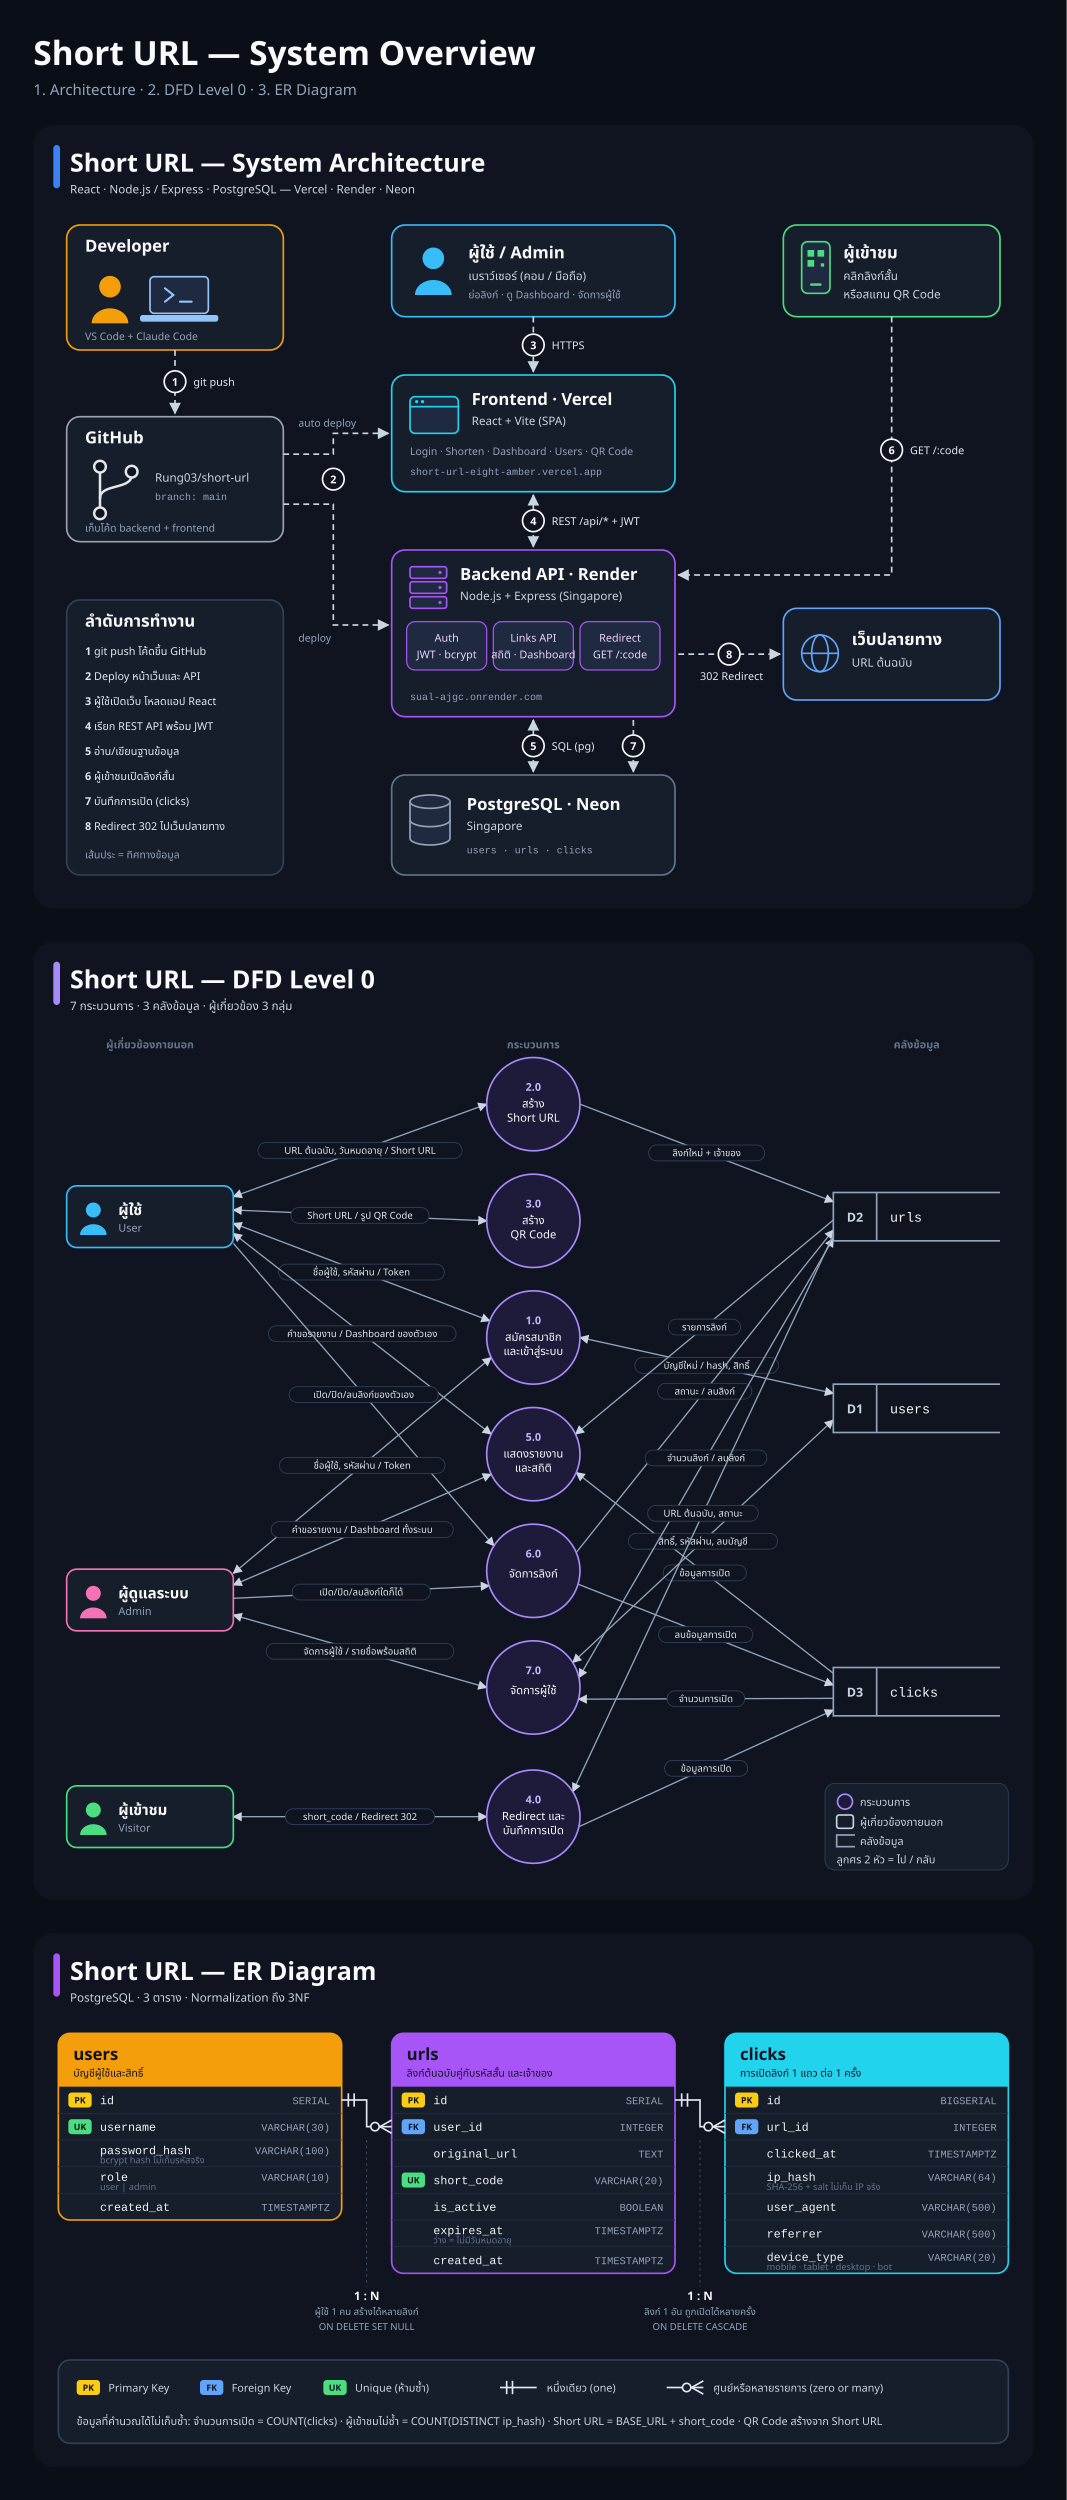
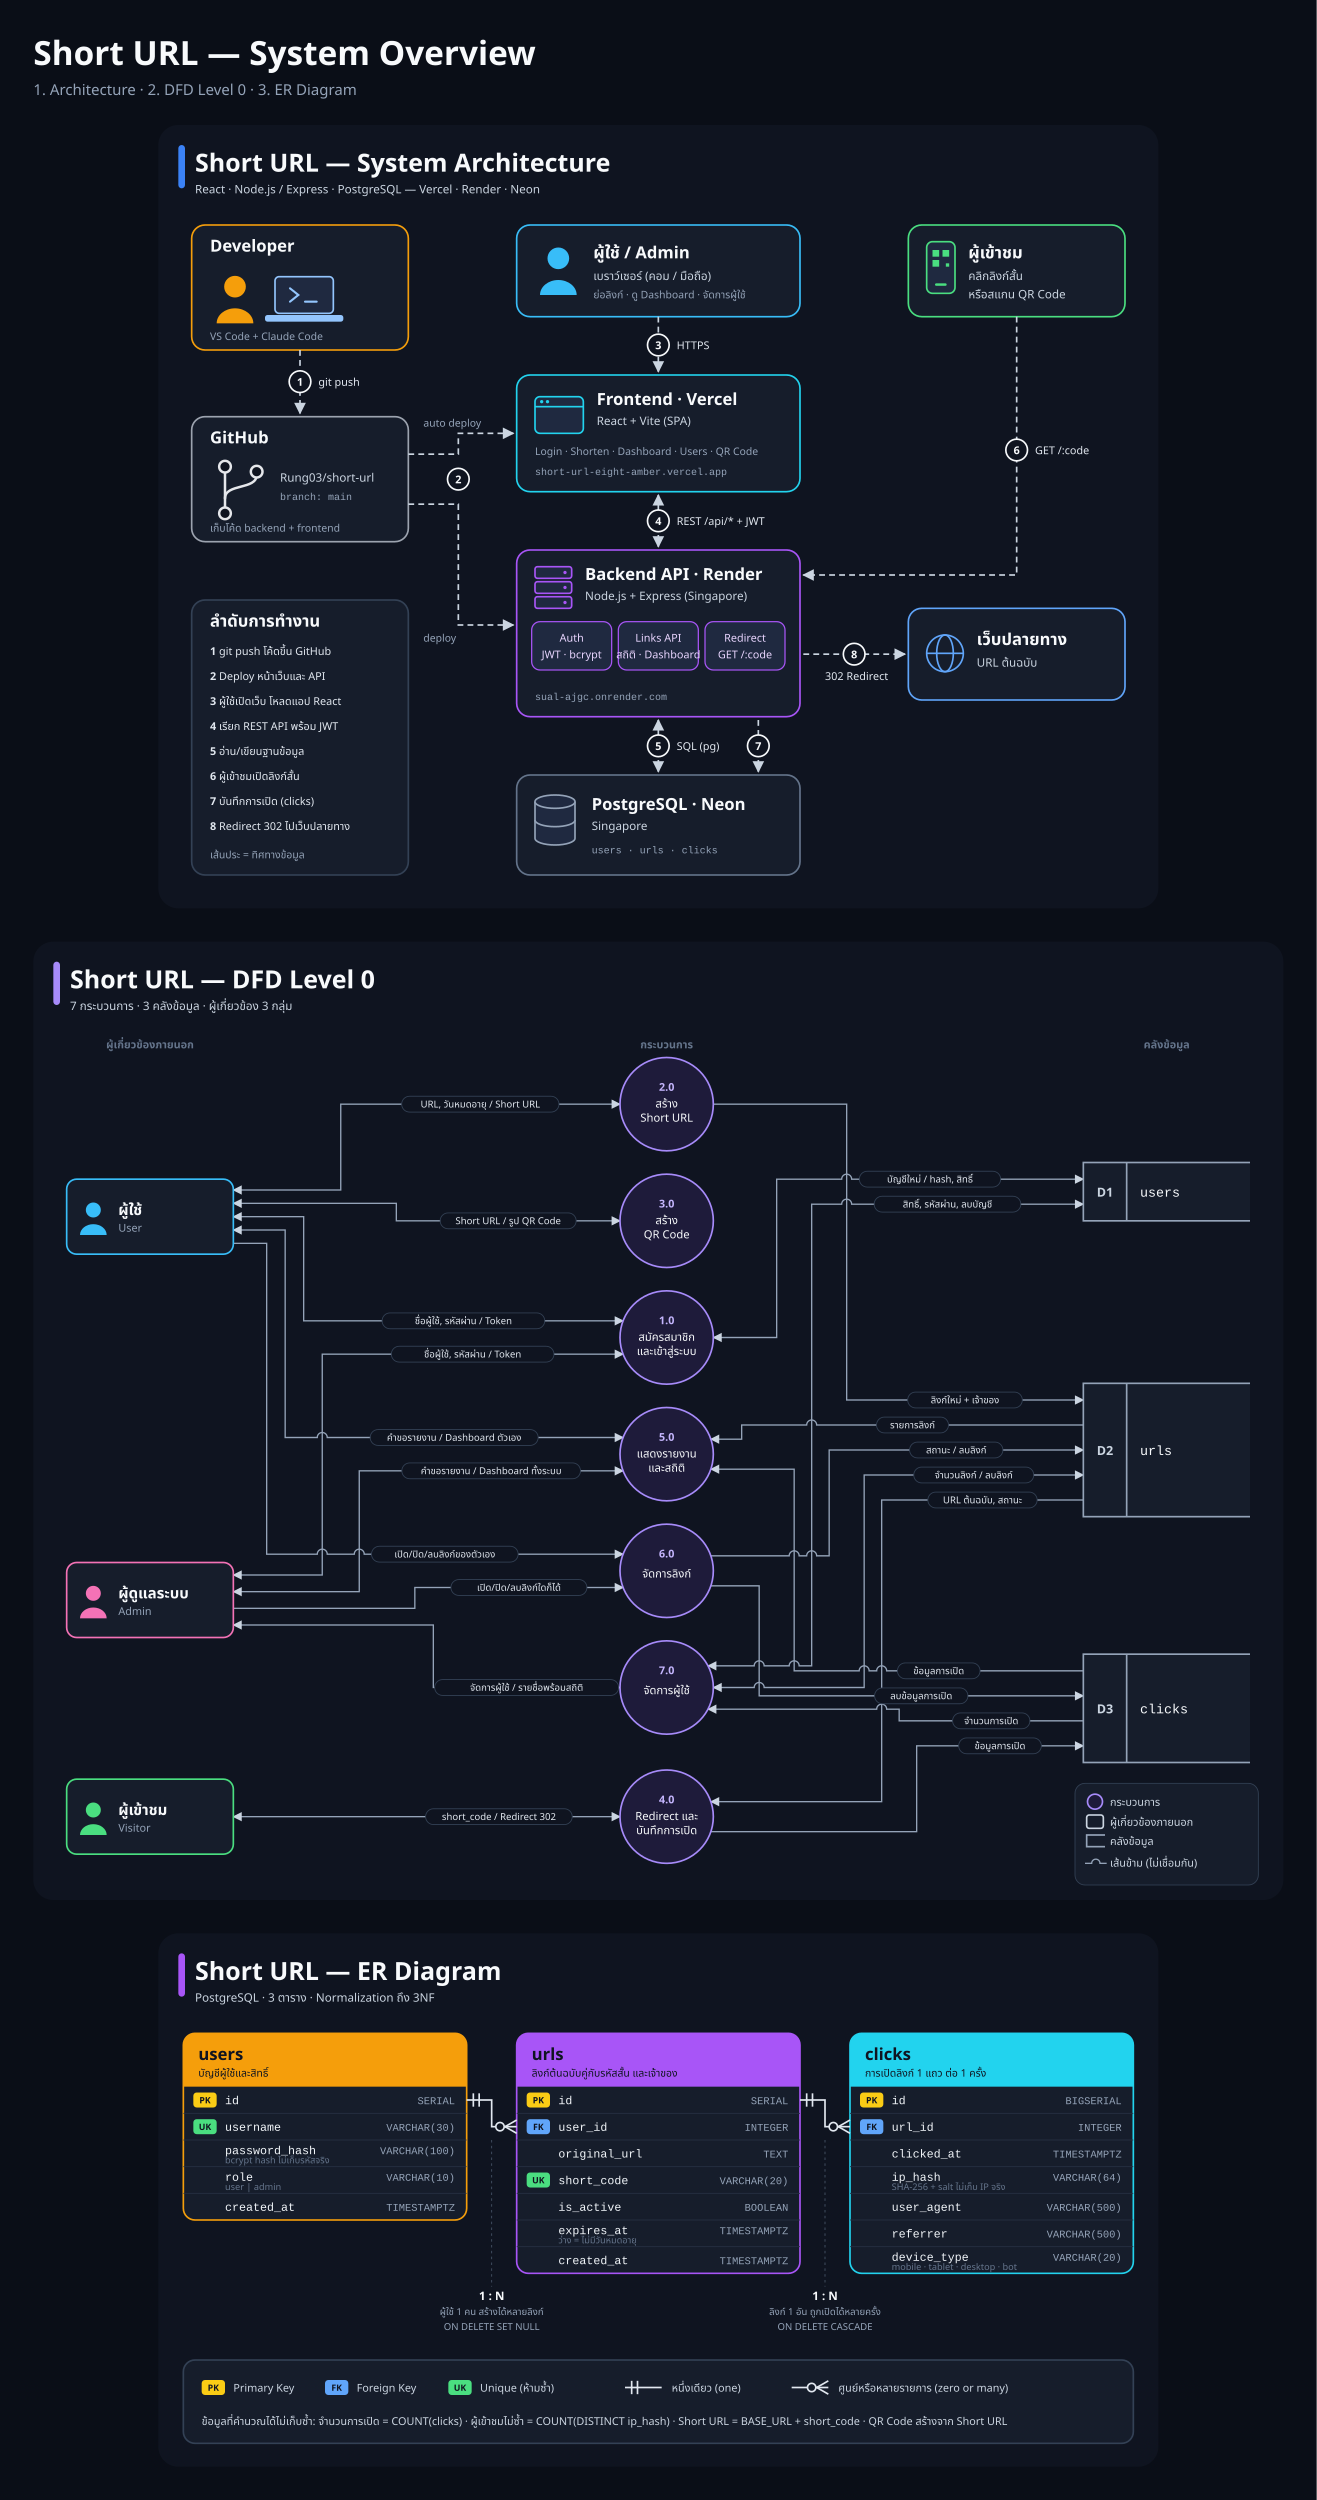
- <svg xmlns="http://www.w3.org/2000/svg" viewBox="0 0 1280 3000" width="1280" height="3000" font-family="'Segoe UI', 'Noto Sans Thai', 'Leelawadee UI', Tahoma, sans-serif">
-   <rect width="1280" height="3000" fill="#0a0e17" />
+ <svg xmlns="http://www.w3.org/2000/svg" viewBox="0 0 1580 3000" width="1580" height="3000" font-family="'Segoe UI', 'Noto Sans Thai', 'Leelawadee UI', Tahoma, sans-serif">
+   <rect width="1580" height="3000" fill="#0a0e17" />
  <text x="40" y="78" fill="#f8fafc" font-size="40" font-weight="800">Short URL — System Overview</text>
  <text x="40" y="114" fill="#94a3b8" font-size="18">1. Architecture  ·  2. DFD Level 0  ·  3. ER Diagram</text>
-   <svg x="40" y="150" width="1200" height="940" viewBox="0 0 1200 940">
+   <svg x="190" y="150" width="1200" height="940" viewBox="0 0 1200 940">
    <defs>
      <marker id="arrow" viewBox="0 0 10 10" refX="9" refY="5" markerWidth="7" markerHeight="7" orient="auto-start-reverse">
        <path d="M0 0 L10 5 L0 10 z" fill="#cbd5e1" />
      </marker>
      <style>
      .panel { fill: #161d2b; stroke-width: 2; }
      .title { fill: #f8fafc; font-size: 20px; font-weight: 700; }
      .sub { fill: #cbd5e1; font-size: 14px; }
      .small { fill: #94a3b8; font-size: 12.5px; }
      .mono { fill: #94a3b8; font-size: 12px; font-family: Consolas, 'Courier New', monospace; }
      .flow { fill: none; stroke: #cbd5e1; stroke-width: 2; stroke-dasharray: 7 5; marker-end: url(#arrow); }
      .both { marker-start: url(#arrow); }
      .badge circle { fill: #0f1420; stroke: #f8fafc; stroke-width: 2; }
      .badge text { fill: #f8fafc; font-size: 13px; font-weight: 700; text-anchor: middle; }
      .flowlabel { fill: #e2e8f0; font-size: 13px; }
      .chip { fill: #1f2940; stroke: #a855f7; stroke-width: 1.5; }
      .chiptext { fill: #e9d5ff; font-size: 13px; text-anchor: middle; }
    </style>
    </defs>
    <rect width="1200" height="940" rx="24" fill="#0f1420" />
    <rect x="24" y="24" width="8" height="52" rx="4" fill="#3b82f6" />
    <text x="44" y="56" fill="#f8fafc" font-size="30" font-weight="800">Short URL — System Architecture</text>
    <text x="44" y="82" class="sub">React · Node.js / Express · PostgreSQL  —  Vercel · Render · Neon</text>
    <rect class="panel" x="40" y="120" width="260" height="150" rx="16" stroke="#f59e0b" />
    <text x="62" y="152" class="title">Developer</text>
    <circle cx="92" cy="194" r="13" fill="#f59e0b" />
    <path d="M70 238 a22 18 0 0 1 44 0 z" fill="#f59e0b" />
    <rect x="140" y="182" width="70" height="44" rx="5" fill="#1f2940" stroke="#93c5fd" stroke-width="2" />
    <path d="M158 196 l10 8 l-10 8 M176 212 h14" stroke="#93c5fd" stroke-width="2.5" fill="none" stroke-linecap="round" />
    <rect x="128" y="228" width="94" height="8" rx="3" fill="#93c5fd" />
    <text x="62" y="258" class="small">VS Code + Claude Code</text>
    <rect class="panel" x="40" y="350" width="260" height="150" rx="16" stroke="#9ca3af" />
    <text x="62" y="382" class="title">GitHub</text>
    <g stroke="#e5e7eb" stroke-width="3" fill="none" stroke-linecap="round">
      <line x1="80" y1="412" x2="80" y2="462" />
      <path d="M80 448 C80 430 118 438 118 420" />
    </g>
    <circle cx="80" cy="410" r="7" fill="#0f1420" stroke="#e5e7eb" stroke-width="3" />
    <circle cx="80" cy="466" r="7" fill="#0f1420" stroke="#e5e7eb" stroke-width="3" />
    <circle cx="118" cy="416" r="7" fill="#0f1420" stroke="#e5e7eb" stroke-width="3" />
    <text x="146" y="428" class="sub">Rung03/short-url</text>
    <text x="146" y="450" class="mono">branch: main</text>
    <text x="62" y="488" class="small">เก็บโค้ด backend + frontend</text>
    <rect class="panel" x="430" y="120" width="340" height="110" rx="16" stroke="#38bdf8" />
    <circle cx="480" cy="160" r="13" fill="#38bdf8" />
    <path d="M458 204 a22 18 0 0 1 44 0 z" fill="#38bdf8" />
    <text x="522" y="160" class="title">ผู้ใช้ / Admin</text>
    <text x="522" y="186" class="sub">เบราว์เซอร์ (คอม / มือถือ)</text>
    <text x="522" y="208" class="small">ย่อลิงก์ · ดู Dashboard · จัดการผู้ใช้</text>
    <rect class="panel" x="430" y="300" width="340" height="140" rx="16" stroke="#22d3ee" />
    <rect x="452" y="326" width="58" height="44" rx="6" fill="#1f2940" stroke="#22d3ee" stroke-width="2" />
    <line x1="452" y1="338" x2="510" y2="338" stroke="#22d3ee" stroke-width="2" />
    <circle cx="460" cy="332" r="2" fill="#22d3ee" />
    <circle cx="467" cy="332" r="2" fill="#22d3ee" />
    <text x="526" y="336" class="title">Frontend · Vercel</text>
    <text x="526" y="360" class="sub">React + Vite (SPA)</text>
    <text x="452" y="396" class="small">Login · Shorten · Dashboard · Users · QR Code</text>
    <text x="452" y="420" class="mono">short-url-eight-amber.vercel.app</text>
    <rect class="panel" x="430" y="510" width="340" height="200" rx="16" stroke="#a855f7" />
    <g fill="#1f2940" stroke="#a855f7" stroke-width="2">
      <rect x="452" y="530" width="44" height="14" rx="3" />
      <rect x="452" y="548" width="44" height="14" rx="3" />
      <rect x="452" y="566" width="44" height="14" rx="3" />
    </g>
    <circle cx="488" cy="537" r="2" fill="#a855f7" />
    <circle cx="488" cy="555" r="2" fill="#a855f7" />
    <circle cx="488" cy="573" r="2" fill="#a855f7" />
    <text x="512" y="546" class="title">Backend API · Render</text>
    <text x="512" y="570" class="sub">Node.js + Express (Singapore)</text>
    <rect class="chip" x="448" y="596" width="96" height="58" rx="10" />
    <text class="chiptext" x="496" y="620">Auth</text>
    <text class="chiptext" x="496" y="640" font-size="11.5">JWT · bcrypt</text>
    <rect class="chip" x="552" y="596" width="96" height="58" rx="10" />
    <text class="chiptext" x="600" y="620">Links API</text>
    <text class="chiptext" x="600" y="640" font-size="11.5">สถิติ · Dashboard</text>
    <rect class="chip" x="656" y="596" width="96" height="58" rx="10" />
    <text class="chiptext" x="704" y="620">Redirect</text>
    <text class="chiptext" x="704" y="640" font-size="11.5">GET /:code</text>
    <text x="452" y="690" class="mono">sual-ajgc.onrender.com</text>
    <rect class="panel" x="430" y="780" width="340" height="120" rx="16" stroke="#64748b" />
    <path d="M452 812 v44 a24 8 0 0 0 48 0 v-44" fill="#1f2940" stroke="#94a3b8" stroke-width="2" />
    <ellipse cx="476" cy="812" rx="24" ry="8" fill="#1f2940" stroke="#94a3b8" stroke-width="2" />
    <path d="M452 834 a24 8 0 0 0 48 0" fill="none" stroke="#94a3b8" stroke-width="2" />
    <text x="520" y="822" class="title">PostgreSQL · Neon</text>
    <text x="520" y="846" class="sub">Singapore</text>
    <text x="520" y="874" class="mono">users · urls · clicks</text>
    <rect class="panel" x="900" y="120" width="260" height="110" rx="16" stroke="#4ade80" />
    <rect x="922" y="140" width="34" height="62" rx="7" fill="#1f2940" stroke="#4ade80" stroke-width="2" />
    <g fill="#4ade80">
      <rect x="929" y="150" width="8" height="8" />
      <rect x="941" y="150" width="8" height="8" />
      <rect x="929" y="162" width="8" height="8" />
      <rect x="945" y="166" width="4" height="4" />
    </g>
    <rect x="932" y="190" width="14" height="3" rx="1.5" fill="#4ade80" />
    <text x="972" y="160" class="title">ผู้เข้าชม</text>
    <text x="972" y="186" class="sub">คลิกลิงก์สั้น</text>
    <text x="972" y="208" class="sub">หรือสแกน QR Code</text>
    <rect class="panel" x="900" y="580" width="260" height="110" rx="16" stroke="#60a5fa" />
    <g fill="none" stroke="#60a5fa" stroke-width="2">
      <circle cx="944" cy="634" r="22" />
      <ellipse cx="944" cy="634" rx="10" ry="22" />
      <line x1="922" y1="634" x2="966" y2="634" />
    </g>
    <text x="982" y="624" class="title">เว็บปลายทาง</text>
    <text x="982" y="650" class="sub">URL ต้นฉบับ</text>
    <rect class="panel" x="40" y="570" width="260" height="330" rx="16" stroke="#334155" />
    <text x="62" y="602" class="title">ลำดับการทำงาน</text>
    <g class="flowlabel">
      <text x="62" y="636">
        <tspan font-weight="700">1</tspan>  git push โค้ดขึ้น GitHub</text>
      <text x="62" y="666">
        <tspan font-weight="700">2</tspan>  Deploy หน้าเว็บและ API</text>
      <text x="62" y="696">
        <tspan font-weight="700">3</tspan>  ผู้ใช้เปิดเว็บ โหลดแอป React</text>
      <text x="62" y="726">
        <tspan font-weight="700">4</tspan>  เรียก REST API พร้อม JWT</text>
      <text x="62" y="756">
        <tspan font-weight="700">5</tspan>  อ่าน/เขียนฐานข้อมูล</text>
      <text x="62" y="786">
        <tspan font-weight="700">6</tspan>  ผู้เข้าชมเปิดลิงก์สั้น</text>
      <text x="62" y="816">
        <tspan font-weight="700">7</tspan>  บันทึกการเปิด (clicks)</text>
      <text x="62" y="846">
        <tspan font-weight="700">8</tspan>  Redirect 302 ไปเว็บปลายทาง</text>
    </g>
    <text x="62" y="880" class="small">เส้นประ = ทิศทางข้อมูล</text>
    <path class="flow" d="M170 270 V346" />
    <g class="badge">
      <circle cx="170" cy="308" r="13" />
      <text x="170" y="313">1</text>
    </g>
    <text x="192" y="313" class="flowlabel">git push</text>
    <path class="flow" d="M300 395 H360 V370 H426" />
    <path class="flow" d="M300 455 H360 V600 H426" />
    <g class="badge">
      <circle cx="360" cy="425" r="13" />
      <text x="360" y="430">2</text>
    </g>
    <text x="318" y="362" class="small">auto deploy</text>
    <text x="318" y="620" class="small">deploy</text>
    <path class="flow" d="M600 230 V296" />
    <g class="badge">
      <circle cx="600" cy="264" r="13" />
      <text x="600" y="269">3</text>
    </g>
    <text x="622" y="269" class="flowlabel">HTTPS</text>
    <path class="flow both" d="M600 444 V506" />
    <g class="badge">
      <circle cx="600" cy="475" r="13" />
      <text x="600" y="480">4</text>
    </g>
    <text x="622" y="480" class="flowlabel">REST /api/* + JWT</text>
    <path class="flow both" d="M600 714 V776" />
    <g class="badge">
      <circle cx="600" cy="745" r="13" />
      <text x="600" y="750">5</text>
    </g>
    <text x="622" y="750" class="flowlabel">SQL (pg)</text>
    <path class="flow" d="M1030 230 V540 H774" />
    <g class="badge">
      <circle cx="1030" cy="390" r="13" />
      <text x="1030" y="395">6</text>
    </g>
    <text x="1052" y="395" class="flowlabel">GET /:code</text>
    <path class="flow" d="M720 714 V776" />
    <g class="badge">
      <circle cx="720" cy="745" r="13" />
      <text x="720" y="750">7</text>
    </g>
    <path class="flow" d="M774 635 H896" />
    <g class="badge">
      <circle cx="835" cy="635" r="13" />
      <text x="835" y="640">8</text>
    </g>
    <text x="800" y="666" class="flowlabel">302 Redirect</text>
  </svg>
-   <svg x="40" y="1130" width="1200" height="1150" viewBox="0 0 1200 1150">
+   <svg x="40" y="1130" width="1500" height="1150" viewBox="0 0 1500 1150">
    <defs>
      <marker id="dfdArrow" viewBox="0 0 10 10" refX="9" refY="5" markerWidth="7" markerHeight="7" orient="auto-start-reverse">
        <path d="M0 0 L10 5 L0 10 z" fill="#cbd5e1" />
      </marker>
      <style>
      .ext { fill: #161d2b; stroke-width: 2; }
      .et { fill: #f8fafc; font-size: 18px; font-weight: 700; }
      .es { fill: #94a3b8; font-size: 13px; }
      .proc { fill: #1e1b3a; stroke: #a78bfa; stroke-width: 2; }
      .pn { fill: #c4b5fd; font-size: 13px; font-weight: 700; text-anchor: middle; }
      .pt { fill: #f8fafc; font-size: 13.5px; text-anchor: middle; }
      .st { fill: none; stroke: #94a3b8; stroke-width: 2; }
      .sid { fill: #cbd5e1; font-size: 15px; font-weight: 700; text-anchor: middle; }
      .sn { fill: #f8fafc; font-size: 16px; font-family: Consolas, 'Courier New', monospace; }
-       .f { stroke: #94a3b8; stroke-width: 1.6; marker-end: url(#dfdArrow); }
+       .f { fill: none; stroke: #94a3b8; stroke-width: 1.6; stroke-linejoin: miter; marker-end: url(#dfdArrow); }
      .fb { marker-start: url(#dfdArrow); }
      .pill { fill: #0f1420; stroke: #334155; stroke-width: 1; }
      .fl { fill: #e2e8f0; font-size: 11.5px; text-anchor: middle; }
      .lg { fill: #cbd5e1; font-size: 13px; }
    </style>
    </defs>
-     <rect width="1200" height="1150" rx="24" fill="#0f1420" />
+     <rect width="1500" height="1150" rx="24" fill="#0f1420" />
    <rect x="24" y="24" width="8" height="52" rx="4" fill="#a78bfa" />
    <text x="44" y="56" fill="#f8fafc" font-size="30" font-weight="800">Short URL — DFD Level 0</text>
    <text x="44" y="82" fill="#cbd5e1" font-size="14">7 กระบวนการ · 3 คลังข้อมูล · ผู้เกี่ยวข้อง 3 กลุ่ม</text>
    <text x="140" y="128" fill="#64748b" font-size="13" text-anchor="middle" font-weight="700">ผู้เกี่ยวข้องภายนอก</text>
-     <text x="600" y="128" fill="#64748b" font-size="13" text-anchor="middle" font-weight="700">กระบวนการ</text>
-     <text x="1060" y="128" fill="#64748b" font-size="13" text-anchor="middle" font-weight="700">คลังข้อมูล</text>
-     <line class="f fb" x1="240.0" y1="306" x2="544.0" y2="195" />
-     <rect class="pill" x="269.5" y="241.0" width="245.0" height="19" rx="9.5" />
-     <text class="fl" x="392.0" y="254.5">URL ต้นฉบับ, วันหมดอายุ / Short URL</text>
-     <line class="f fb" x1="240.0" y1="322" x2="544.0" y2="335" />
-     <rect class="pill" x="309.1" y="319.0" width="165.8" height="19" rx="9.5" />
-     <text class="fl" x="392.0" y="332.5">Short URL / รูป QR Code</text>
-     <line class="f fb" x1="240.0" y1="338" x2="547.7" y2="455" />
-     <rect class="pill" x="294.4" y="387.0" width="198.8" height="19" rx="9.5" />
-     <text class="fl" x="393.8" y="400.5">ชื่อผู้ใช้, รหัสผ่าน / Token</text>
-     <line class="f fb" x1="240.0" y1="350" x2="549.4" y2="591" />
-     <rect class="pill" x="282.1" y="461.0" width="225.2" height="19" rx="9.5" />
-     <text class="fl" x="394.7" y="474.5">คำขอรายงาน / Dashboard ของตัวเอง</text>
-     <line class="f" x1="240.0" y1="362" x2="552.7" y2="725" />
-     <rect class="pill" x="306.9" y="534.0" width="179.0" height="19" rx="9.5" />
-     <text class="fl" x="396.4" y="547.5">เปิด/ปิด/ลบลิงก์ของตัวเอง</text>
-     <line class="f fb" x1="240.0" y1="758" x2="549.4" y2="499" />
-     <rect class="pill" x="295.3" y="619.0" width="198.8" height="19" rx="9.5" />
-     <text class="fl" x="394.7" y="632.5">ชื่อผู้ใช้, รหัสผ่าน / Token</text>
-     <line class="f fb" x1="240.0" y1="772" x2="549.4" y2="639" />
-     <rect class="pill" x="285.4" y="696.0" width="218.6" height="19" rx="9.5" />
-     <text class="fl" x="394.7" y="709.5">คำขอรายงาน / Dashboard ทั้งระบบ</text>
-     <line class="f" x1="240.0" y1="788" x2="547.0" y2="773" />
-     <rect class="pill" x="310.6" y="771.0" width="165.8" height="19" rx="9.5" />
-     <text class="fl" x="393.5" y="784.5">เปิด/ปิด/ลบลิงก์ใดก็ได้</text>
-     <line class="f fb" x1="240.0" y1="808" x2="544.0" y2="895" />
-     <rect class="pill" x="279.4" y="842.0" width="225.2" height="19" rx="9.5" />
-     <text class="fl" x="392.0" y="855.5">จัดการผู้ใช้ / รายชื่อพร้อมสถิติ</text>
-     <line class="f fb" x1="240.0" y1="1050" x2="544.0" y2="1050" />
-     <rect class="pill" x="302.5" y="1040.5" width="179.0" height="19" rx="9.5" />
-     <text class="fl" x="392.0" y="1054.0">short_code / Redirect 302</text>
-     <line class="f" x1="656.0" y1="195" x2="960.0" y2="312" />
-     <rect class="pill" x="738.3" y="244.0" width="139.4" height="19" rx="9.5" />
-     <text class="fl" x="808.0" y="257.5">ลิงก์ใหม่ + เจ้าของ</text>
-     <line class="f fb" x1="656.0" y1="475" x2="960.0" y2="542" />
-     <rect class="pill" x="721.8" y="499.0" width="172.4" height="19" rx="9.5" />
-     <text class="fl" x="808.0" y="512.5">บัญชีใหม่ / hash, สิทธิ์</text>
-     <line class="f" x1="960.0" y1="334" x2="650.6" y2="591" />
-     <rect class="pill" x="762.0" y="453.0" width="86.6" height="19" rx="9.5" />
-     <text class="fl" x="805.3" y="466.5">รายการลิงก์</text>
-     <line class="f" x1="960.0" y1="878" x2="651.5" y2="637" />
-     <rect class="pill" x="755.8" y="748.0" width="99.8" height="19" rx="9.5" />
-     <text class="fl" x="805.7" y="761.5">ข้อมูลการเปิด</text>
-     <line class="f" x1="651.5" y1="733" x2="960.0" y2="346" />
-     <rect class="pill" x="749.2" y="530.0" width="113.0" height="19" rx="9.5" />
-     <text class="fl" x="805.7" y="543.5">สถานะ / ลบลิงก์</text>
-     <line class="f" x1="653.7" y1="771" x2="960.0" y2="892" />
-     <rect class="pill" x="750.3" y="822.0" width="113.0" height="19" rx="9.5" />
-     <text class="fl" x="806.8" y="835.5">ลบข้อมูลการเปิด</text>
-     <line class="f fb" x1="647.3" y1="865" x2="960.0" y2="574" />
-     <rect class="pill" x="714.1" y="710.0" width="179.0" height="19" rx="9.5" />
-     <text class="fl" x="803.6" y="723.5">สิทธิ์, รหัสผ่าน, ลบบัญชี</text>
-     <line class="f fb" x1="654.7" y1="883" x2="960.0" y2="356" />
-     <rect class="pill" x="734.3" y="610.0" width="146.0" height="19" rx="9.5" />
-     <text class="fl" x="807.3" y="623.5">จำนวนลิงก์ / ลบลิงก์</text>
-     <line class="f" x1="960.0" y1="908" x2="654.2" y2="909" />
-     <rect class="pill" x="760.5" y="899.0" width="93.2" height="19" rx="9.5" />
-     <text class="fl" x="807.1" y="912.5">จำนวนการเปิด</text>
-     <line class="f" x1="960.0" y1="352" x2="647.3" y2="1020" />
-     <rect class="pill" x="737.2" y="676.5" width="132.8" height="19" rx="9.5" />
-     <text class="fl" x="803.6" y="690.0">URL ต้นฉบับ, สถานะ</text>
-     <line class="f" x1="654.7" y1="1062" x2="960.0" y2="922" />
-     <rect class="pill" x="757.4" y="982.5" width="99.8" height="19" rx="9.5" />
-     <text class="fl" x="807.3" y="996.0">ข้อมูลการเปิด</text>
-     <rect class="ext" x="40" y="293" width="200" height="74" rx="12" stroke="#38bdf8" />
+     <text x="760" y="128" fill="#64748b" font-size="13" text-anchor="middle" font-weight="700">กระบวนการ</text>
+     <text x="1360" y="128" fill="#64748b" font-size="13" text-anchor="middle" font-weight="700">คลังข้อมูล</text>
+     <path class="f fb" d="M240.0 298 H368.9 V195 H704.0" />
+     <path class="f fb" d="M240.0 314 H435.6 V335 H704.0" />
+     <path class="f fb" d="M240.0 330 H324.4 V455 H707.7" />
+     <path class="f fb" d="M240.0 346 H302.2 V595 H340.7 A6 6 0 0 1 352.7 595 H707.7" />
+     <path class="f" d="M240.0 362 H280.0 V735 H340.7 A6 6 0 0 1 352.7 735 H385.1 A6 6 0 0 1 397.1 735 H707.7" />
+     <path class="f fb" d="M240.0 760 H346.7 V495 H707.7" />
+     <path class="f fb" d="M240.0 780 H391.1 V635 H707.7" />
+     <path class="f" d="M240.0 800 H457.8 V775 H707.7" />
+     <path class="f fb" d="M240.0 820 H480.0 V895 H704.0" />
+     <path class="f fb" d="M240.0 1050 H413.3 V1050 H704.0" />
+     <path class="f" d="M816.0 195 H976.0 V550 H1260.0" />
+     <path class="f" d="M1260.0 580 H940.0 A6 6 0 0 0 928.0 580 H850.0 V597 H813.0" />
+     <path class="f" d="M813.0 737 H907.0 A6 6 0 0 1 919.0 737 H928.0 A6 6 0 0 1 940.0 737 H955.0 V610 H1260.0" />
+     <path class="f fb" d="M816.0 895 H865.0 A6 6 0 0 1 877.0 895 H997.0 V640 H1260.0" />
+     <path class="f" d="M1260.0 670 H1018.0 V1032 H813.0" />
+     <path class="f fb" d="M816.0 475 H892.0 V285 H970.0 A6 6 0 0 1 982.0 285 H1260.0" />
+     <path class="f fb" d="M809.6 869 H865.0 A6 6 0 0 1 877.0 869 H907.0 A6 6 0 0 1 919.0 869 H934.0 V315 H970.0 A6 6 0 0 1 982.0 315 H1260.0" />
+     <path class="f" d="M1260.0 875 H1024.0 A6 6 0 0 0 1012.0 875 H1003.0 A6 6 0 0 0 991.0 875 H913.0 V633 H813.0" />
+     <path class="f" d="M813.0 773 H871.0 V905 H1012.0 A6 6 0 0 1 1024.0 905 H1260.0" />
+     <path class="f" d="M1260.0 935 H1039.0 V921 H1024.0 A6 6 0 0 0 1012.0 921 H809.6" />
+     <path class="f" d="M813.0 1068 H1060.0 V965 H1260.0" />
+     <rect class="pill" x="442.0" y="185.5" width="188.8" height="19" rx="9.5" />
+     <text class="fl" x="536.4" y="199.0">URL, วันหมดอายุ / Short URL</text>
+     <rect class="pill" x="488.2" y="325.5" width="163.2" height="19" rx="9.5" />
+     <text class="fl" x="569.8" y="339.0">Short URL / รูป QR Code</text>
+     <rect class="pill" x="418.5" y="445.5" width="195.2" height="19" rx="9.5" />
+     <text class="fl" x="516.1" y="459.0">ชื่อผู้ใช้, รหัสผ่าน / Token</text>
+     <rect class="pill" x="404.2" y="585.5" width="201.6" height="19" rx="9.5" />
+     <text class="fl" x="505.0" y="599.0">คำขอรายงาน / Dashboard ตัวเอง</text>
+     <rect class="pill" x="405.8" y="725.5" width="176.0" height="19" rx="9.5" />
+     <text class="fl" x="493.8" y="739.0">เปิด/ปิด/ลบลิงก์ของตัวเอง</text>
+     <rect class="pill" x="429.6" y="485.5" width="195.2" height="19" rx="9.5" />
+     <text class="fl" x="527.2" y="499.0">ชื่อผู้ใช้, รหัสผ่าน / Token</text>
+     <rect class="pill" x="442.2" y="625.5" width="214.4" height="19" rx="9.5" />
+     <text class="fl" x="549.4" y="639.0">คำขอรายงาน / Dashboard ทั้งระบบ</text>
+     <rect class="pill" x="501.1" y="765.5" width="163.2" height="19" rx="9.5" />
+     <text class="fl" x="582.7" y="779.0">เปิด/ปิด/ลบลิงก์ใดก็ได้</text>
+     <rect class="pill" x="481.6" y="885.5" width="220.8" height="19" rx="9.5" />
+     <text class="fl" x="592.0" y="899.0">จัดการผู้ใช้ / รายชื่อพร้อมสถิติ</text>
+     <rect class="pill" x="470.7" y="1040.5" width="176.0" height="19" rx="9.5" />
+     <text class="fl" x="558.7" y="1054.0">short_code / Redirect 302</text>
+     <rect class="pill" x="1049.2" y="540.5" width="137.6" height="19" rx="9.5" />
+     <text class="fl" x="1118.0" y="554.0">ลิงก์ใหม่ + เจ้าของ</text>
+     <rect class="pill" x="1011.8" y="570.5" width="86.4" height="19" rx="9.5" />
+     <text class="fl" x="1055.0" y="584.0">รายการลิงก์</text>
+     <rect class="pill" x="1051.5" y="600.5" width="112.0" height="19" rx="9.5" />
+     <text class="fl" x="1107.5" y="614.0">สถานะ / ลบลิงก์</text>
+     <rect class="pill" x="1056.5" y="630.5" width="144.0" height="19" rx="9.5" />
+     <text class="fl" x="1128.5" y="644.0">จำนวนลิงก์ / ลบลิงก์</text>
+     <rect class="pill" x="1073.4" y="660.5" width="131.2" height="19" rx="9.5" />
+     <text class="fl" x="1139.0" y="674.0">URL ต้นฉบับ, สถานะ</text>
+     <rect class="pill" x="991.2" y="275.5" width="169.6" height="19" rx="9.5" />
+     <text class="fl" x="1076.0" y="289.0">บัญชีใหม่ / hash, สิทธิ์</text>
+     <rect class="pill" x="1009.0" y="305.5" width="176.0" height="19" rx="9.5" />
+     <text class="fl" x="1097.0" y="319.0">สิทธิ์, รหัสผ่าน, ลบบัญชี</text>
+     <rect class="pill" x="1036.9" y="865.5" width="99.2" height="19" rx="9.5" />
+     <text class="fl" x="1086.5" y="879.0">ข้อมูลการเปิด</text>
+     <rect class="pill" x="1009.5" y="895.5" width="112.0" height="19" rx="9.5" />
+     <text class="fl" x="1065.5" y="909.0">ลบข้อมูลการเปิด</text>
+     <rect class="pill" x="1103.1" y="925.5" width="92.8" height="19" rx="9.5" />
+     <text class="fl" x="1149.5" y="939.0">จำนวนการเปิด</text>
+     <rect class="pill" x="1110.4" y="955.5" width="99.2" height="19" rx="9.5" />
+     <text class="fl" x="1160.0" y="969.0">ข้อมูลการเปิด</text>
+     <rect class="ext" x="40" y="285" width="200" height="90" rx="12" stroke="#38bdf8" />
    <circle cx="72" cy="322" r="9" fill="#38bdf8" />
    <path d="M56 352 a16 13 0 0 1 32 0 z" fill="#38bdf8" />
    <text class="et" x="102" y="328">ผู้ใช้</text>
    <text class="es" x="102" y="348">User</text>
-     <rect class="ext" x="40" y="753" width="200" height="74" rx="12" stroke="#f472b6" />
+     <rect class="ext" x="40" y="745" width="200" height="90" rx="12" stroke="#f472b6" />
    <circle cx="72" cy="782" r="9" fill="#f472b6" />
    <path d="M56 812 a16 13 0 0 1 32 0 z" fill="#f472b6" />
    <text class="et" x="102" y="788">ผู้ดูแลระบบ</text>
    <text class="es" x="102" y="808">Admin</text>
-     <rect class="ext" x="40" y="1013" width="200" height="74" rx="12" stroke="#4ade80" />
+     <rect class="ext" x="40" y="1005" width="200" height="90" rx="12" stroke="#4ade80" />
    <circle cx="72" cy="1042" r="9" fill="#4ade80" />
    <path d="M56 1072 a16 13 0 0 1 32 0 z" fill="#4ade80" />
    <text class="et" x="102" y="1048">ผู้เข้าชม</text>
    <text class="es" x="102" y="1068">Visitor</text>
-     <circle class="proc" cx="600" cy="195" r="56" />
-     <text class="pn" x="600" y="179">2.0</text>
-     <text class="pt" x="600" y="199">สร้าง</text>
-     <text class="pt" x="600" y="216">Short URL</text>
-     <circle class="proc" cx="600" cy="335" r="56" />
-     <text class="pn" x="600" y="319">3.0</text>
-     <text class="pt" x="600" y="339">สร้าง</text>
-     <text class="pt" x="600" y="356">QR Code</text>
-     <circle class="proc" cx="600" cy="475" r="56" />
-     <text class="pn" x="600" y="459">1.0</text>
-     <text class="pt" x="600" y="479">สมัครสมาชิก</text>
-     <text class="pt" x="600" y="496">และเข้าสู่ระบบ</text>
-     <circle class="proc" cx="600" cy="615" r="56" />
-     <text class="pn" x="600" y="599">5.0</text>
-     <text class="pt" x="600" y="619">แสดงรายงาน</text>
-     <text class="pt" x="600" y="636">และสถิติ</text>
-     <circle class="proc" cx="600" cy="755" r="56" />
-     <text class="pn" x="600" y="739">6.0</text>
-     <text class="pt" x="600" y="763">จัดการลิงก์</text>
-     <circle class="proc" cx="600" cy="895" r="56" />
-     <text class="pn" x="600" y="879">7.0</text>
-     <text class="pt" x="600" y="903">จัดการผู้ใช้</text>
-     <circle class="proc" cx="600" cy="1050" r="56" />
-     <text class="pn" x="600" y="1034">4.0</text>
-     <text class="pt" x="600" y="1054">Redirect และ</text>
-     <text class="pt" x="600" y="1071">บันทึกการเปิด</text>
-     <path class="st" d="M1160 531 H960 V589 H1160" />
-     <line class="st" x1="1012" y1="531" x2="1012" y2="589" />
-     <text class="sid" x="986" y="566">D1</text>
-     <text class="sn" x="1028" y="566">users</text>
-     <path class="st" d="M1160 301 H960 V359 H1160" />
-     <line class="st" x1="1012" y1="301" x2="1012" y2="359" />
-     <text class="sid" x="986" y="336">D2</text>
-     <text class="sn" x="1028" y="336">urls</text>
-     <path class="st" d="M1160 871 H960 V929 H1160" />
-     <line class="st" x1="1012" y1="871" x2="1012" y2="929" />
-     <text class="sid" x="986" y="906">D3</text>
-     <text class="sn" x="1028" y="906">clicks</text>
-     <rect x="950" y="1010" width="220" height="104" rx="12" fill="#161d2b" stroke="#334155" />
-     <circle cx="974" cy="1032" r="9" fill="#1e1b3a" stroke="#a78bfa" stroke-width="2" />
-     <text class="lg" x="992" y="1037">กระบวนการ</text>
-     <rect x="964" y="1048" width="20" height="16" rx="3" fill="#161d2b" stroke="#cbd5e1" stroke-width="2" />
-     <text class="lg" x="992" y="1061">ผู้เกี่ยวข้องภายนอก</text>
-     <path d="M986 1072 H964 V1086 H986" fill="none" stroke="#94a3b8" stroke-width="2" />
-     <text class="lg" x="992" y="1084">คลังข้อมูล</text>
-     <text class="lg" x="964" y="1106">ลูกศร 2 หัว = ไป / กลับ</text>
+     <circle class="proc" cx="760" cy="195" r="56" />
+     <text class="pn" x="760" y="179">2.0</text>
+     <text class="pt" x="760" y="199">สร้าง</text>
+     <text class="pt" x="760" y="216">Short URL</text>
+     <circle class="proc" cx="760" cy="335" r="56" />
+     <text class="pn" x="760" y="319">3.0</text>
+     <text class="pt" x="760" y="339">สร้าง</text>
+     <text class="pt" x="760" y="356">QR Code</text>
+     <circle class="proc" cx="760" cy="475" r="56" />
+     <text class="pn" x="760" y="459">1.0</text>
+     <text class="pt" x="760" y="479">สมัครสมาชิก</text>
+     <text class="pt" x="760" y="496">และเข้าสู่ระบบ</text>
+     <circle class="proc" cx="760" cy="615" r="56" />
+     <text class="pn" x="760" y="599">5.0</text>
+     <text class="pt" x="760" y="619">แสดงรายงาน</text>
+     <text class="pt" x="760" y="636">และสถิติ</text>
+     <circle class="proc" cx="760" cy="755" r="56" />
+     <text class="pn" x="760" y="739">6.0</text>
+     <text class="pt" x="760" y="763">จัดการลิงก์</text>
+     <circle class="proc" cx="760" cy="895" r="56" />
+     <text class="pn" x="760" y="879">7.0</text>
+     <text class="pt" x="760" y="903">จัดการผู้ใช้</text>
+     <circle class="proc" cx="760" cy="1050" r="56" />
+     <text class="pn" x="760" y="1034">4.0</text>
+     <text class="pt" x="760" y="1054">Redirect และ</text>
+     <text class="pt" x="760" y="1071">บันทึกการเปิด</text>
+     <rect x="1260" y="530" width="200" height="160" fill="#161d2b" />
+     <path class="st" d="M1460 530 H1260 V690 H1460" />
+     <line class="st" x1="1312" y1="530" x2="1312" y2="690" />
+     <text class="sid" x="1286" y="616">D2</text>
+     <text class="sn" x="1328" y="616">urls</text>
+     <rect x="1260" y="265" width="200" height="70" fill="#161d2b" />
+     <path class="st" d="M1460 265 H1260 V335 H1460" />
+     <line class="st" x1="1312" y1="265" x2="1312" y2="335" />
+     <text class="sid" x="1286" y="306">D1</text>
+     <text class="sn" x="1328" y="306">users</text>
+     <rect x="1260" y="855" width="200" height="130" fill="#161d2b" />
+     <path class="st" d="M1460 855 H1260 V985 H1460" />
+     <line class="st" x1="1312" y1="855" x2="1312" y2="985" />
+     <text class="sid" x="1286" y="926">D3</text>
+     <text class="sn" x="1328" y="926">clicks</text>
+     <rect x="1250" y="1010" width="220" height="122" rx="12" fill="#161d2b" stroke="#334155" />
+     <circle cx="1274" cy="1032" r="9" fill="#1e1b3a" stroke="#a78bfa" stroke-width="2" />
+     <text class="lg" x="1292" y="1037">กระบวนการ</text>
+     <rect x="1264" y="1048" width="20" height="16" rx="3" fill="#161d2b" stroke="#cbd5e1" stroke-width="2" />
+     <text class="lg" x="1292" y="1061">ผู้เกี่ยวข้องภายนอก</text>
+     <path d="M1286 1072 H1264 V1086 H1286" fill="none" stroke="#94a3b8" stroke-width="2" />
+     <text class="lg" x="1292" y="1084">คลังข้อมูล</text>
+     <path d="M1262 1106 H1270 A5 5 0 0 1 1280 1106 H1288" fill="none" stroke="#94a3b8" stroke-width="1.6" />
+     <text class="lg" x="1292" y="1110">เส้นข้าม (ไม่เชื่อมกัน)</text>
  </svg>
-   <svg x="40" y="2320" width="1200" height="640" viewBox="0 0 1200 640">
+   <svg x="190" y="2320" width="1200" height="640" viewBox="0 0 1200 640">
    <defs>
      <style>
      .card { fill: #161d2b; stroke-width: 2; }
      .tname { fill: #0f1420; font-size: 20px; font-weight: 800; }
      .tdesc { fill: #0f1420; font-size: 12.5px; }
      .col { fill: #f1f5f9; font-size: 14px; font-family: Consolas, 'Courier New', monospace; }
      .type { fill: #94a3b8; font-size: 12.5px; font-family: Consolas, 'Courier New', monospace; text-anchor: end; }
      .note { fill: #64748b; font-size: 11px; }
      .row { stroke: #263043; stroke-width: 1; }
      .key { font-size: 10.5px; font-weight: 700; text-anchor: middle; fill: #0f1420; }
      .rel { fill: none; stroke: #e2e8f0; stroke-width: 2; }
      .rellabel { fill: #f8fafc; font-size: 14px; font-weight: 700; text-anchor: middle; }
      .relsub { fill: #94a3b8; font-size: 11.5px; text-anchor: middle; }
      .legend { fill: #cbd5e1; font-size: 13px; }
    </style>
    </defs>
    <rect width="1200" height="640" rx="24" fill="#0f1420" />
    <rect x="24" y="24" width="8" height="52" rx="4" fill="#a855f7" />
    <text x="44" y="56" fill="#f8fafc" font-size="30" font-weight="800">Short URL — ER Diagram</text>
    <text x="44" y="82" fill="#cbd5e1" font-size="14">PostgreSQL · 3 ตาราง · Normalization ถึง 3NF</text>
    <g>
      <rect class="card" x="30" y="120" width="340" height="224" rx="14" stroke="#f59e0b" />
      <path d="M30 134 a14 14 0 0 1 14 -14 h312 a14 14 0 0 1 14 14 v50 h-340 z" fill="#f59e0b" />
      <text class="tname" x="48" y="152">users</text>
      <text class="tdesc" x="48" y="172">บัญชีผู้ใช้และสิทธิ์</text>
      <line class="row" x1="30" y1="216" x2="370" y2="216" />
      <line class="row" x1="30" y1="248" x2="370" y2="248" />
      <line class="row" x1="30" y1="280" x2="370" y2="280" />
      <line class="row" x1="30" y1="312" x2="370" y2="312" />
      <rect x="42" y="191" width="28" height="18" rx="4" fill="#facc15" />
      <text class="key" x="56" y="204">PK</text>
      <text class="col" x="80" y="205">id</text>
      <text class="type" x="356" y="205">SERIAL</text>
      <rect x="42" y="223" width="28" height="18" rx="4" fill="#4ade80" />
      <text class="key" x="56" y="236">UK</text>
      <text class="col" x="80" y="237">username</text>
      <text class="type" x="356" y="237">VARCHAR(30)</text>
      <text class="col" x="80" y="265">password_hash</text>
      <text class="type" x="356" y="265">VARCHAR(100)</text>
      <text class="note" x="80" y="276">bcrypt hash ไม่เก็บรหัสจริง</text>
      <text class="col" x="80" y="297">role</text>
      <text class="type" x="356" y="297">VARCHAR(10)</text>
      <text class="note" x="80" y="308">user | admin</text>
      <text class="col" x="80" y="333">created_at</text>
      <text class="type" x="356" y="333">TIMESTAMPTZ</text>
    </g>
    <g>
      <rect class="card" x="430" y="120" width="340" height="288" rx="14" stroke="#a855f7" />
      <path d="M430 134 a14 14 0 0 1 14 -14 h312 a14 14 0 0 1 14 14 v50 h-340 z" fill="#a855f7" />
      <text class="tname" x="448" y="152">urls</text>
      <text class="tdesc" x="448" y="172">ลิงก์ต้นฉบับคู่กับรหัสสั้น และเจ้าของ</text>
      <line class="row" x1="430" y1="216" x2="770" y2="216" />
      <line class="row" x1="430" y1="248" x2="770" y2="248" />
      <line class="row" x1="430" y1="280" x2="770" y2="280" />
      <line class="row" x1="430" y1="312" x2="770" y2="312" />
      <line class="row" x1="430" y1="344" x2="770" y2="344" />
      <line class="row" x1="430" y1="376" x2="770" y2="376" />
      <rect x="442" y="191" width="28" height="18" rx="4" fill="#facc15" />
      <text class="key" x="456" y="204">PK</text>
      <text class="col" x="480" y="205">id</text>
      <text class="type" x="756" y="205">SERIAL</text>
      <rect x="442" y="223" width="28" height="18" rx="4" fill="#60a5fa" />
      <text class="key" x="456" y="236">FK</text>
      <text class="col" x="480" y="237">user_id</text>
      <text class="type" x="756" y="237">INTEGER</text>
      <text class="col" x="480" y="269">original_url</text>
      <text class="type" x="756" y="269">TEXT</text>
      <rect x="442" y="287" width="28" height="18" rx="4" fill="#4ade80" />
      <text class="key" x="456" y="300">UK</text>
      <text class="col" x="480" y="301">short_code</text>
      <text class="type" x="756" y="301">VARCHAR(20)</text>
      <text class="col" x="480" y="333">is_active</text>
      <text class="type" x="756" y="333">BOOLEAN</text>
      <text class="col" x="480" y="361">expires_at</text>
      <text class="type" x="756" y="361">TIMESTAMPTZ</text>
      <text class="note" x="480" y="372">ว่าง = ไม่มีวันหมดอายุ</text>
      <text class="col" x="480" y="397">created_at</text>
      <text class="type" x="756" y="397">TIMESTAMPTZ</text>
    </g>
    <g>
      <rect class="card" x="830" y="120" width="340" height="288" rx="14" stroke="#22d3ee" />
      <path d="M830 134 a14 14 0 0 1 14 -14 h312 a14 14 0 0 1 14 14 v50 h-340 z" fill="#22d3ee" />
      <text class="tname" x="848" y="152">clicks</text>
      <text class="tdesc" x="848" y="172">การเปิดลิงก์ 1 แถว ต่อ 1 ครั้ง</text>
      <line class="row" x1="830" y1="216" x2="1170" y2="216" />
      <line class="row" x1="830" y1="248" x2="1170" y2="248" />
      <line class="row" x1="830" y1="280" x2="1170" y2="280" />
      <line class="row" x1="830" y1="312" x2="1170" y2="312" />
      <line class="row" x1="830" y1="344" x2="1170" y2="344" />
      <line class="row" x1="830" y1="376" x2="1170" y2="376" />
      <rect x="842" y="191" width="28" height="18" rx="4" fill="#facc15" />
      <text class="key" x="856" y="204">PK</text>
      <text class="col" x="880" y="205">id</text>
      <text class="type" x="1156" y="205">BIGSERIAL</text>
      <rect x="842" y="223" width="28" height="18" rx="4" fill="#60a5fa" />
      <text class="key" x="856" y="236">FK</text>
      <text class="col" x="880" y="237">url_id</text>
      <text class="type" x="1156" y="237">INTEGER</text>
      <text class="col" x="880" y="269">clicked_at</text>
      <text class="type" x="1156" y="269">TIMESTAMPTZ</text>
      <text class="col" x="880" y="297">ip_hash</text>
      <text class="type" x="1156" y="297">VARCHAR(64)</text>
      <text class="note" x="880" y="308">SHA-256 + salt ไม่เก็บ IP จริง</text>
      <text class="col" x="880" y="333">user_agent</text>
      <text class="type" x="1156" y="333">VARCHAR(500)</text>
      <text class="col" x="880" y="365">referrer</text>
      <text class="type" x="1156" y="365">VARCHAR(500)</text>
      <text class="col" x="880" y="393">device_type</text>
      <text class="type" x="1156" y="393">VARCHAR(20)</text>
      <text class="note" x="880" y="404">mobile · tablet · desktop · bot</text>
    </g>
    <path class="rel" d="M370 200 H400 V232 H430" />
    <line class="rel" x1="378" y1="192" x2="378" y2="208" />
    <line class="rel" x1="385" y1="192" x2="385" y2="208" />
    <line class="rel" x1="416" y1="232" x2="430" y2="224" />
    <line class="rel" x1="416" y1="232" x2="430" y2="240" />
    <circle cx="410" cy="232" r="5" fill="#0f1420" stroke="#e2e8f0" stroke-width="2" />
    <text class="rellabel" x="400" y="440">1 : N</text>
    <text class="relsub" x="400" y="458">ผู้ใช้ 1 คน สร้างได้หลายลิงก์</text>
    <text class="relsub" x="400" y="476">ON DELETE SET NULL</text>
    <line x1="400" y1="248" x2="400" y2="424" stroke="#475569" stroke-width="1" stroke-dasharray="3 4" />
    <path class="rel" d="M770 200 H800 V232 H830" />
    <line class="rel" x1="778" y1="192" x2="778" y2="208" />
    <line class="rel" x1="785" y1="192" x2="785" y2="208" />
    <line class="rel" x1="816" y1="232" x2="830" y2="224" />
    <line class="rel" x1="816" y1="232" x2="830" y2="240" />
    <circle cx="810" cy="232" r="5" fill="#0f1420" stroke="#e2e8f0" stroke-width="2" />
    <text class="rellabel" x="800" y="440">1 : N</text>
    <text class="relsub" x="800" y="458">ลิงก์ 1 อัน ถูกเปิดได้หลายครั้ง</text>
    <text class="relsub" x="800" y="476">ON DELETE CASCADE</text>
    <line x1="800" y1="248" x2="800" y2="424" stroke="#475569" stroke-width="1" stroke-dasharray="3 4" />
    <rect x="30" y="512" width="1140" height="100" rx="14" fill="#161d2b" stroke="#334155" stroke-width="2" />
    <rect x="52" y="536" width="28" height="18" rx="4" fill="#facc15" />
    <text class="key" x="66" y="549">PK</text>
    <text class="legend" x="90" y="550">Primary Key</text>
    <rect x="200" y="536" width="28" height="18" rx="4" fill="#60a5fa" />
    <text class="key" x="214" y="549">FK</text>
    <text class="legend" x="238" y="550">Foreign Key</text>
    <rect x="348" y="536" width="28" height="18" rx="4" fill="#4ade80" />
    <text class="key" x="362" y="549">UK</text>
    <text class="legend" x="386" y="550">Unique (ห้ามซ้ำ)</text>
    <g transform="translate(560 545)">
      <line class="rel" x1="0" y1="0" x2="44" y2="0" />
      <line class="rel" x1="8" y1="-8" x2="8" y2="8" />
      <line class="rel" x1="15" y1="-8" x2="15" y2="8" />
    </g>
    <text class="legend" x="616" y="550">หนึ่งเดียว (one)</text>
    <g transform="translate(760 545)">
      <line class="rel" x1="0" y1="0" x2="44" y2="0" />
      <line class="rel" x1="30" y1="0" x2="44" y2="-8" />
      <line class="rel" x1="30" y1="0" x2="44" y2="8" />
      <circle cx="24" cy="0" r="5" fill="#161d2b" stroke="#e2e8f0" stroke-width="2" />
    </g>
    <text class="legend" x="816" y="550">ศูนย์หรือหลายรายการ (zero or many)</text>
    <text class="legend" x="52" y="590">ข้อมูลที่คำนวณได้ไม่เก็บซ้ำ: จำนวนการเปิด = COUNT(clicks) · ผู้เข้าชมไม่ซ้ำ = COUNT(DISTINCT ip_hash) · Short URL = BASE_URL + short_code · QR Code สร้างจาก Short URL</text>
  </svg>
</svg>
